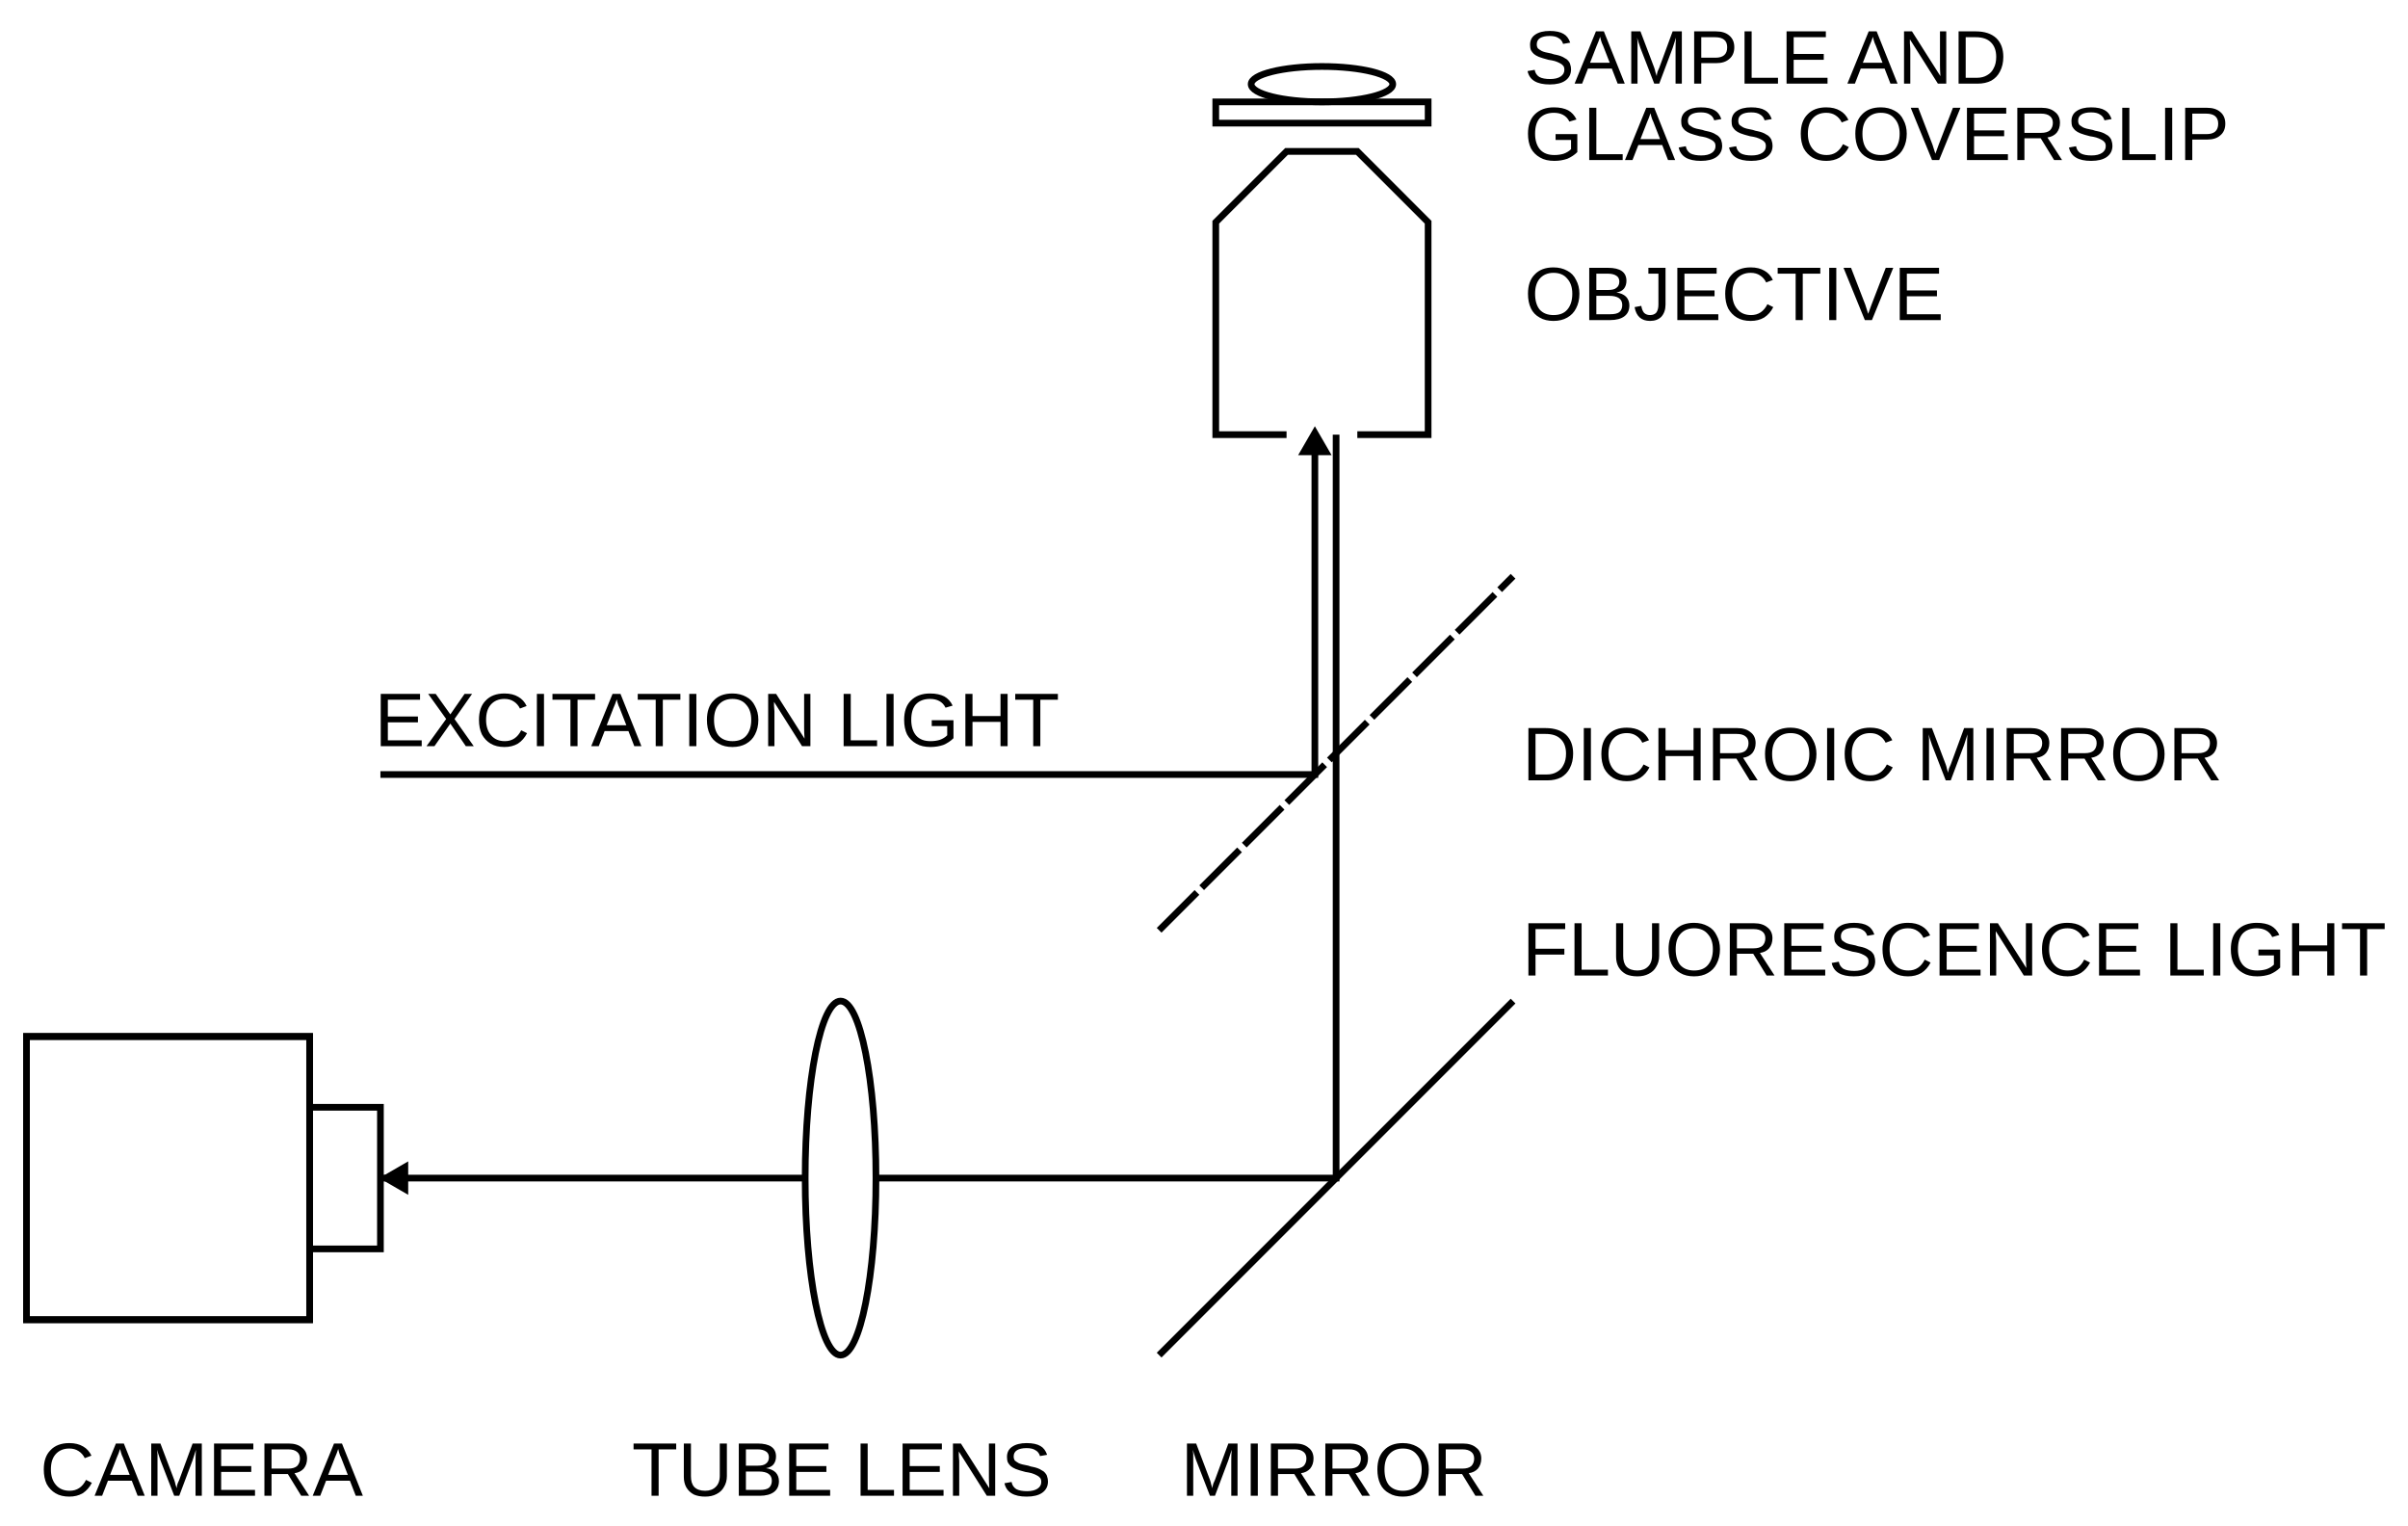
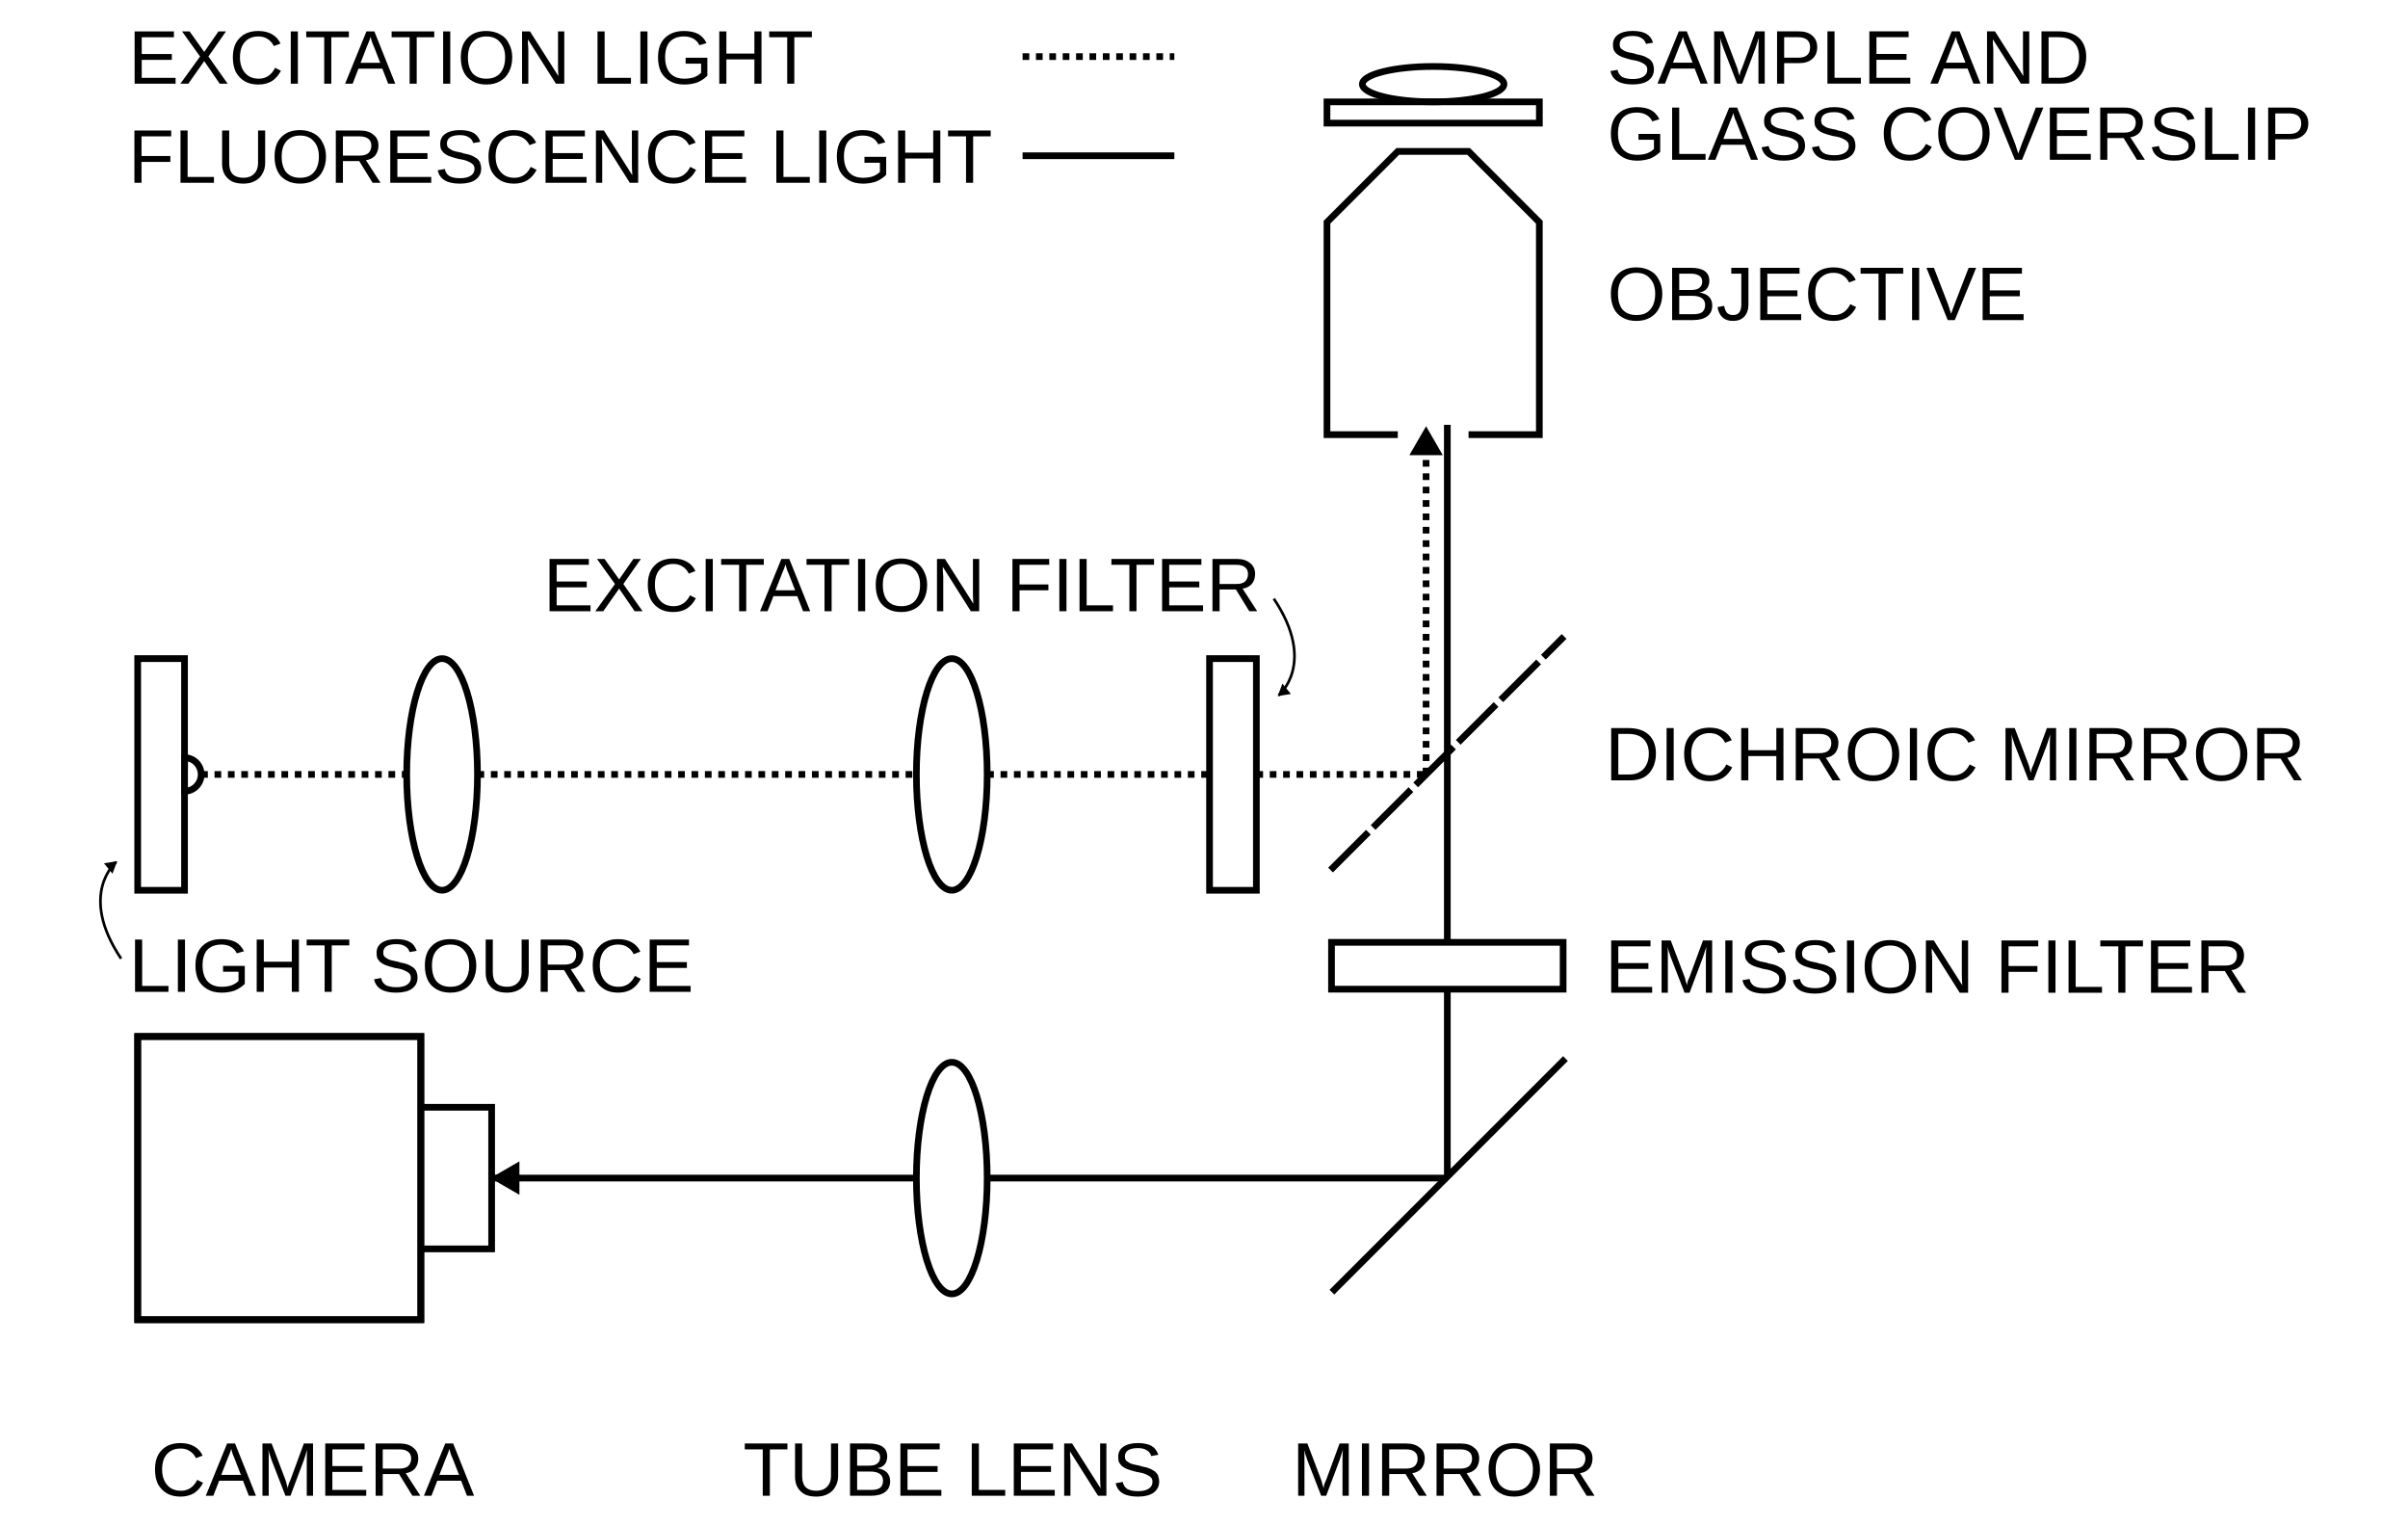
<svg xmlns="http://www.w3.org/2000/svg" xmlns:xlink="http://www.w3.org/1999/xlink" width="90mm" height="57mm" viewBox="0 0 90 57" version="1.1" id="svg5">
  <defs id="defs2">
    <marker style="overflow:visible" id="marker2343" refX="3" refY="0" orient="auto-start-reverse" markerWidth="4.324" markerHeight="4.999" viewBox="0 0 5.324 6.155" preserveAspectRatio="xMidYMid">
      <path transform="scale(0.5)" style="fill:context-stroke;fill-rule:evenodd;stroke:context-stroke;stroke-width:1pt" d="M 5.77,0 -2.88,5 V -5 Z" id="path2341" />
    </marker>
    <linearGradient id="linearGradient8221">
      <stop style="stop-color:#ffffff;stop-opacity:1;" offset="0" id="stop8217" />
      <stop style="stop-color:#ffffff;stop-opacity:0;" offset="1" id="stop8219" />
    </linearGradient>
    <marker style="overflow:visible" id="TriangleStart" refX="2" refY="0" orient="auto-start-reverse" markerWidth="4.324" markerHeight="4.999" viewBox="0 0 5.324 6.155" preserveAspectRatio="xMidYMid">
      <path transform="scale(0.5)" style="fill:context-stroke;fill-rule:evenodd;stroke:context-stroke;stroke-width:1pt" d="M 5.77,0 -2.88,5 V -5 Z" id="path135" />
    </marker>
    <linearGradient xlink:href="#linearGradient8221" id="linearGradient8223" x1="45.091" y1="15.144" x2="56.651" y2="15.144" gradientUnits="userSpaceOnUse" gradientTransform="translate(45.32369,10.54888)" />
  </defs>
  <g id="layer1">
    <g id="g1996" transform="translate(-33.40643,-15.50775)">
-       <path style="fill:#000000;stroke:#000000;stroke-width:0.25;stroke-dasharray:none;stroke-opacity:1" d="M 76.729,66.146 89.958,52.917" id="path131" />
-       <path style="fill:#000000;stroke:#000000;stroke-width:0.25;stroke-dasharray:2, 0.25;stroke-dashoffset:0;stroke-opacity:1" d="M 76.729,50.271 89.958,37.042" id="path811" />
-       <g id="g437">
-         <path style="fill:none;stroke:#000000;stroke-width:0.25;stroke-dasharray:none;stroke-dashoffset:0;stroke-opacity:1" d="m 81.492,31.75 h -2.646 v -7.938 l 2.646,-2.646 h 2.646 L 86.783,23.812 V 31.75 h -2.646" id="path2383" />
+       <g id="g1594" transform="translate(3.498148,-3.4378098e-4)">
+         <g id="g1915" transform="translate(0.6586482)">
+           <g id="g1546" transform="translate(0,-3.89182)">
+             <text xml:space="preserve" style="font-size:2.822px;font-family:Arial;-inkscape-font-specification:'Arial, Normal';fill:#000000;stroke-width:0.05" x="34.048" y="22.526" id="text434">
+               <tspan id="tspan432" style="stroke-width:0.05" x="34.048" y="22.526">EXCITATION LIGHT</tspan>
+             </text>
+             <text xml:space="preserve" style="font-size:2.822px;fill:#000000;fill-opacity:1;stroke:#000000;stroke-width:0.05;stroke-linecap:butt;stroke-dasharray:none" x="34.039" y="26.231" id="text1919">
+               <tspan id="tspan1917" style="font-style:normal;font-variant:normal;font-weight:normal;font-stretch:normal;font-size:2.822px;font-family:Arial;-inkscape-font-specification:'Arial, Normal';font-variant-ligatures:normal;font-variant-caps:normal;font-variant-numeric:normal;font-variant-east-asian:normal;fill:#000000;fill-opacity:1;stroke:none;stroke-width:0.05;stroke-dasharray:none;stroke-opacity:1" x="34.039" y="26.231">FLUORESCENCE LIGHT</tspan>
+             </text>
+             <path style="fill:none;stroke:#000000;stroke-width:0.25;stroke-linejoin:miter;stroke-dasharray:0.25, 0.25;stroke-dashoffset:0" d="m 67.469,21.515 h 5.672" id="path1536" />
+             <path style="fill:none;stroke:#000000;stroke-width:0.25;stroke-linejoin:miter;stroke-dasharray:none;stroke-dashoffset:0" d="m 67.469,25.22 h 5.672" id="path1538" />
+           </g>
+           <path style="fill:#000000;stroke:#000000;stroke-width:0.25;stroke-dasharray:none;stroke-opacity:1" d="m 79.03,63.794 8.73,-8.73" id="path131" />
+           <path style="fill:#000000;stroke:#000000;stroke-width:0.25;stroke-dasharray:2, 0.25;stroke-dashoffset:0;stroke-opacity:1" d="m 78.979,48.021 8.73,-8.73" id="path811" />
+           <g id="g437">
+             <path style="fill:none;stroke:#000000;stroke-width:0.25;stroke-dasharray:none;stroke-dashoffset:0;stroke-opacity:1" d="m 81.492,31.75 h -2.646 v -7.938 l 2.646,-2.646 h 2.646 L 86.783,23.812 V 31.75 h -2.646" id="path2383" />
+           </g>
+           <path style="fill:none;stroke:#000000;stroke-width:0.25;stroke-linecap:butt;stroke-dasharray:0.25, 0.25;stroke-dashoffset:0;marker-end:url(#TriangleStart)" d="m 66.146,44.447 8.311,10e-4 m 8.093,-0.002 10e-7,-12.695" id="path792" />
+           <ellipse style="fill:none;fill-opacity:1;stroke:#000000;stroke-width:0.25;stroke-linecap:butt" id="path4893" cx="64.823" cy="59.531" rx="1.323" ry="4.328" />
+           <g id="g1863">
+             <path style="fill:none;stroke:#000000;stroke-width:0.25;stroke-linecap:butt" d="m 44.979,62.177 h 2.646 v -5.292 l -2.646,-10e-7" id="path4895" />
+             <path style="fill:none;stroke:#000000;stroke-width:0.25;stroke-linecap:butt" d="M 44.979,54.24 V 64.823 H 34.396 V 54.24 Z" id="path4897" />
+             <path style="fill:none;stroke:#000000;stroke-width:0.25;stroke-linecap:butt" d="M 44.979,54.24 V 64.823 H 34.396 V 54.24 Z" id="path4899" />
+           </g>
+           <text xml:space="preserve" style="font-size:2.822px;fill:#000000;fill-opacity:1;stroke:#000000;stroke-width:0.05;stroke-linecap:butt;stroke-dasharray:none" x="89.318" y="27.469" id="text7392">
+             <tspan id="tspan7390" style="font-style:normal;font-variant:normal;font-weight:normal;font-stretch:normal;font-size:2.822px;font-family:Arial;-inkscape-font-specification:'Arial, Normal';font-variant-ligatures:normal;font-variant-caps:normal;font-variant-numeric:normal;font-variant-east-asian:normal;fill:#000000;fill-opacity:1;stroke:none;stroke-width:0.05;stroke-dasharray:none;stroke-opacity:1" x="89.318" y="27.469">OBJECTIVE</tspan>
+           </text>
+           <text xml:space="preserve" style="font-size:2.822px;fill:#000000;fill-opacity:1;stroke:#000000;stroke-width:0.05;stroke-linecap:butt;stroke-dasharray:none" x="89.236" y="44.667" id="text8390">
+             <tspan id="tspan8388" style="font-style:normal;font-variant:normal;font-weight:normal;font-stretch:normal;font-size:2.822px;font-family:Arial;-inkscape-font-specification:'Arial, Normal';font-variant-ligatures:normal;font-variant-caps:normal;font-variant-numeric:normal;font-variant-east-asian:normal;fill:#000000;fill-opacity:1;stroke:none;stroke-width:0.05;stroke-dasharray:none;stroke-opacity:1" x="89.236" y="44.667">DICHROIC MIRROR</tspan>
+           </text>
+           <text xml:space="preserve" style="font-size:2.822px;fill:#000000;fill-opacity:1;stroke:#000000;stroke-width:0.05;stroke-linecap:butt;stroke-dasharray:none" x="77.535" y="71.404" id="text8394">
+             <tspan id="tspan8392" style="font-style:normal;font-variant:normal;font-weight:normal;font-stretch:normal;font-size:2.822px;font-family:Arial;-inkscape-font-specification:'Arial, Normal';font-variant-ligatures:normal;font-variant-caps:normal;font-variant-numeric:normal;font-variant-east-asian:normal;fill:#000000;fill-opacity:1;stroke:none;stroke-width:0.05;stroke-dasharray:none;stroke-opacity:1" x="77.535" y="71.404">MIRROR</tspan>
+           </text>
+           <text xml:space="preserve" style="font-size:2.822px;fill:#000000;fill-opacity:1;stroke:#000000;stroke-width:0.05;stroke-linecap:butt;stroke-dasharray:none" x="34.064" y="52.571" id="text8398">
+             <tspan id="tspan8396" style="font-style:normal;font-variant:normal;font-weight:normal;font-stretch:normal;font-size:2.822px;font-family:Arial;-inkscape-font-specification:'Arial, Normal';font-variant-ligatures:normal;font-variant-caps:normal;font-variant-numeric:normal;font-variant-east-asian:normal;fill:#000000;fill-opacity:1;stroke:none;stroke-width:0.05;stroke-dasharray:none;stroke-opacity:1" x="34.064" y="52.571">LIGHT SOURCE</tspan>
+           </text>
+           <text xml:space="preserve" style="font-size:2.822px;fill:#000000;fill-opacity:1;stroke:#000000;stroke-width:0.05;stroke-linecap:butt;stroke-dasharray:none" x="34.901" y="71.403" id="text328">
+             <tspan id="tspan326" style="font-style:normal;font-variant:normal;font-weight:normal;font-stretch:normal;font-size:2.822px;font-family:Arial;-inkscape-font-specification:'Arial, Normal';font-variant-ligatures:normal;font-variant-caps:normal;font-variant-numeric:normal;font-variant-east-asian:normal;fill:#000000;fill-opacity:1;stroke:none;stroke-width:0.05;stroke-dasharray:none;stroke-opacity:1" x="34.901" y="71.403">CAMERA</tspan>
+           </text>
+           <g id="g1815">
+             <path style="fill:none;stroke:#000000;stroke-width:0.25;stroke-dasharray:none;stroke-dashoffset:0;stroke-opacity:1" d="m 78.846,19.315 v 0.794 h 7.938 v -0.794 z" id="path2385" />
+             <ellipse style="fill:none;stroke:#000000;stroke-width:0.25;stroke-dasharray:none;stroke-opacity:1" id="path491" cx="82.815" cy="18.653" rx="2.646" ry="0.661" />
+           </g>
+           <text xml:space="preserve" style="font-size:2.822px;line-height:1;fill:#000000;fill-opacity:1;stroke:#000000;stroke-width:0.05;stroke-linecap:butt;stroke-dasharray:none" x="89.318" y="18.633" id="text1811">
+             <tspan id="tspan1809" style="font-style:normal;font-variant:normal;font-weight:normal;font-stretch:normal;font-size:2.822px;font-family:Arial;-inkscape-font-specification:'Arial, Normal';font-variant-ligatures:normal;font-variant-caps:normal;font-variant-numeric:normal;font-variant-east-asian:normal;fill:#000000;fill-opacity:1;stroke:none;stroke-width:0.05;stroke-dasharray:none;stroke-opacity:1" x="89.318" y="18.633">SAMPLE AND</tspan>
+             <tspan style="font-style:normal;font-variant:normal;font-weight:normal;font-stretch:normal;font-size:2.822px;font-family:Arial;-inkscape-font-specification:'Arial, Normal';font-variant-ligatures:normal;font-variant-caps:normal;font-variant-numeric:normal;font-variant-east-asian:normal;fill:#000000;fill-opacity:1;stroke:none;stroke-width:0.05;stroke-dasharray:none;stroke-opacity:1" x="89.318" y="21.481" id="tspan1817">GLASS COVERSLIP</tspan>
+           </text>
+           <path style="fill:none;stroke:#000000;stroke-width:0.25;stroke-linecap:square;marker-end:url(#marker2343)" d="M 63.304,59.531 H 47.694" id="path2148" />
+           <rect style="fill:none;stroke:#000000;stroke-width:0.25;stroke-linejoin:miter;stroke-dasharray:none" id="rect467" width="8.657" height="1.75" x="79.015" y="50.722" rx="2.3741589e-07" ry="2.3741585e-07" />
+           <path style="fill:none;stroke:#000000;stroke-width:0.25;stroke-linejoin:miter;stroke-dasharray:none" d="M 66.146,59.531 H 83.344" id="path1035" />
+           <path style="fill:none;stroke:#000000;stroke-width:0.25;stroke-linejoin:miter;stroke-dasharray:none" d="m 83.344,59.531 3e-6,-7.059" id="path1091" />
+           <path style="fill:none;stroke:#000000;stroke-width:0.25;stroke-linejoin:miter;stroke-dasharray:none" d="m 83.344,50.722 -3e-6,-19.339" id="path1093" />
+           <text xml:space="preserve" style="font-size:2.822px;fill:#000000;fill-opacity:1;stroke:#000000;stroke-width:0.05;stroke-linecap:butt;stroke-dasharray:none" x="89.236" y="52.605" id="text1097">
+             <tspan id="tspan1095" style="font-style:normal;font-variant:normal;font-weight:normal;font-stretch:normal;font-size:2.822px;font-family:Arial;-inkscape-font-specification:'Arial, Normal';font-variant-ligatures:normal;font-variant-caps:normal;font-variant-numeric:normal;font-variant-east-asian:normal;fill:#000000;fill-opacity:1;stroke:none;stroke-width:0.05;stroke-dasharray:none;stroke-opacity:1" x="89.236" y="52.605">EMISSION FILTER</tspan>
+           </text>
+           <rect style="fill:none;stroke:#000000;stroke-width:0.25;stroke-linejoin:miter;stroke-dasharray:none" id="rect1201" width="8.657" height="1.75" x="-48.776" y="74.457" rx="2.3741588e-07" ry="2.3741585e-07" transform="rotate(-90)" />
+           <path style="fill:none;stroke:#000000;stroke-width:0.25;stroke-linejoin:miter;stroke-dasharray:0.25, 0.25;stroke-dashoffset:0" d="m 76.207,44.448 6.343,-0.002" id="path1299" />
+           <text xml:space="preserve" style="font-size:2.822px;fill:#000000;fill-opacity:1;stroke:#000000;stroke-width:0.05;stroke-linecap:butt;stroke-dasharray:none" x="49.556" y="38.346" id="text1303">
+             <tspan id="tspan1301" style="font-style:normal;font-variant:normal;font-weight:normal;font-stretch:normal;font-size:2.822px;font-family:Arial;-inkscape-font-specification:'Arial, Normal';font-variant-ligatures:normal;font-variant-caps:normal;font-variant-numeric:normal;font-variant-east-asian:normal;fill:#000000;fill-opacity:1;stroke:none;stroke-width:0.05;stroke-dasharray:none;stroke-opacity:1" x="49.556" y="38.346">EXCITATION FILTER</tspan>
+           </text>
+           <rect style="fill:none;stroke:#000000;stroke-width:0.25;stroke-linejoin:miter;stroke-dasharray:none" id="rect1362" width="8.657" height="1.75" x="-48.776" y="34.396" rx="2.3741588e-07" ry="2.3741585e-07" transform="rotate(-90)" />
+           <path style="fill:none;stroke:#000000;stroke-width:0.25;stroke-linejoin:miter;stroke-dasharray:none" id="path1416" d="m 36.152,43.821 a 0.622,0.627 0 0 1 0.616,0.629 0.622,0.627 0 0 1 -0.62,0.625 l -0.002,-0.627 z" />
+           <text xml:space="preserve" style="font-size:2.822px;fill:#000000;fill-opacity:1;stroke:#000000;stroke-width:0.05;stroke-linecap:butt;stroke-dasharray:none" x="57.022" y="71.404" id="text1673">
+             <tspan id="tspan1671" style="font-style:normal;font-variant:normal;font-weight:normal;font-stretch:normal;font-size:2.822px;font-family:Arial;-inkscape-font-specification:'Arial, Normal';font-variant-ligatures:normal;font-variant-caps:normal;font-variant-numeric:normal;font-variant-east-asian:normal;fill:#000000;fill-opacity:1;stroke:none;stroke-width:0.05;stroke-dasharray:none;stroke-opacity:1" x="57.022" y="71.404">TUBE LENS</tspan>
+           </text>
+           <ellipse style="fill:none;fill-opacity:1;stroke:#000000;stroke-width:0.25;stroke-linecap:butt" id="ellipse1740" cx="64.823" cy="44.447" rx="1.323" ry="4.328" />
+           <ellipse style="fill:none;fill-opacity:1;stroke:#000000;stroke-width:0.25;stroke-linecap:butt" id="ellipse1742" cx="45.773" cy="44.447" rx="1.323" ry="4.328" />
+           <path style="fill:none;stroke:#000000;stroke-width:0.1;stroke-linejoin:miter;stroke-dasharray:none;stroke-dashoffset:0;marker-end:url(#marker2343)" d="M 33.776,51.332 C 32.15,48.901 33.595,47.717 33.595,47.717" id="path1744" />
+           <path style="fill:none;stroke:#000000;stroke-width:0.1;stroke-linejoin:miter;stroke-dasharray:none;stroke-dashoffset:0;marker-end:url(#marker2343)" d="m 76.858,37.878 c 1.627,2.43 0.181,3.615 0.181,3.615" id="path1778" />
+           <path style="fill:none;stroke:#000000;stroke-width:0.25;stroke-linejoin:miter;stroke-dasharray:0.25, 0.25;stroke-dashoffset:0" d="m 36.768,44.448 7.682,-0.002" id="path1784" />
+           <path style="fill:none;stroke:#000000;stroke-width:0.25;stroke-linejoin:miter;stroke-dasharray:0.25, 0.25;stroke-dashoffset:0" d="M 47.096,44.447 H 63.5" id="path1786" />
+         </g>
      </g>
-       <path style="fill:none;stroke:#000000;stroke-width:0.25;stroke-linecap:butt;marker-end:url(#TriangleStart)" d="m 47.625,44.45 h 34.925 L 82.55,31.75" id="path792" />
-       <path style="fill:none;stroke:#000000;stroke-width:0.25;stroke-linecap:butt;marker-end:" d="m 83.344,31.75 v 27.781 l -17.129,0" id="path4041" />
-       <ellipse style="fill:none;fill-opacity:1;stroke:#000000;stroke-width:0.25;stroke-linecap:butt" id="path4893" cx="64.823" cy="59.531" rx="1.323" ry="6.615" />
-       <g id="g1863">
-         <path style="fill:none;stroke:#000000;stroke-width:0.25;stroke-linecap:butt" d="m 44.979,62.177 h 2.646 v -5.292 l -2.646,-10e-7" id="path4895" />
-         <path style="fill:none;stroke:#000000;stroke-width:0.25;stroke-linecap:butt" d="M 44.979,54.24 V 64.823 H 34.396 V 54.24 Z" id="path4897" />
-         <path style="fill:none;stroke:#000000;stroke-width:0.25;stroke-linecap:butt" d="M 44.979,54.24 V 64.823 H 34.396 V 54.24 Z" id="path4899" />
-       </g>
-       <text xml:space="preserve" style="font-size:2.822px;fill:#000000;fill-opacity:1;stroke:#000000;stroke-width:0.05;stroke-linecap:butt;stroke-dasharray:none" x="90.376" y="27.469" id="text7392">
-         <tspan id="tspan7390" style="font-style:normal;font-variant:normal;font-weight:normal;font-stretch:normal;font-size:2.822px;font-family:Arial;-inkscape-font-specification:'Arial, Normal';font-variant-ligatures:normal;font-variant-caps:normal;font-variant-numeric:normal;font-variant-east-asian:normal;fill:#000000;fill-opacity:1;stroke:none;stroke-width:0.05;stroke-dasharray:none;stroke-opacity:1" x="90.376" y="27.469">OBJECTIVE</tspan>
-       </text>
-       <text xml:space="preserve" style="font-size:2.822px;fill:#000000;fill-opacity:1;stroke:#000000;stroke-width:0.05;stroke-linecap:butt;stroke-dasharray:none" x="90.295" y="44.667" id="text8390">
-         <tspan id="tspan8388" style="font-style:normal;font-variant:normal;font-weight:normal;font-stretch:normal;font-size:2.822px;font-family:Arial;-inkscape-font-specification:'Arial, Normal';font-variant-ligatures:normal;font-variant-caps:normal;font-variant-numeric:normal;font-variant-east-asian:normal;fill:#000000;fill-opacity:1;stroke:none;stroke-width:0.05;stroke-dasharray:none;stroke-opacity:1" x="90.295" y="44.667">DICHROIC MIRROR</tspan>
-       </text>
-       <text xml:space="preserve" style="font-size:2.822px;fill:#000000;fill-opacity:1;stroke:#000000;stroke-width:0.05;stroke-linecap:butt;stroke-dasharray:none" x="77.535" y="71.404" id="text8394">
-         <tspan id="tspan8392" style="font-style:normal;font-variant:normal;font-weight:normal;font-stretch:normal;font-size:2.822px;font-family:Arial;-inkscape-font-specification:'Arial, Normal';font-variant-ligatures:normal;font-variant-caps:normal;font-variant-numeric:normal;font-variant-east-asian:normal;fill:#000000;fill-opacity:1;stroke:none;stroke-width:0.05;stroke-dasharray:none;stroke-opacity:1" x="77.535" y="71.404">MIRROR</tspan>
-       </text>
-       <text xml:space="preserve" style="font-size:2.822px;fill:#000000;fill-opacity:1;stroke:#000000;stroke-width:0.05;stroke-linecap:butt;stroke-dasharray:none" x="57.022" y="71.403" id="text8398">
-         <tspan id="tspan8396" style="font-style:normal;font-variant:normal;font-weight:normal;font-stretch:normal;font-size:2.822px;font-family:Arial;-inkscape-font-specification:'Arial, Normal';font-variant-ligatures:normal;font-variant-caps:normal;font-variant-numeric:normal;font-variant-east-asian:normal;fill:#000000;fill-opacity:1;stroke:none;stroke-width:0.05;stroke-dasharray:none;stroke-opacity:1" x="57.022" y="71.403">TUBE LENS</tspan>
-       </text>
-       <text xml:space="preserve" style="font-size:2.822px;fill:#000000;fill-opacity:1;stroke:#000000;stroke-width:0.05;stroke-linecap:butt;stroke-dasharray:none" x="34.901" y="71.403" id="text328">
-         <tspan id="tspan326" style="font-style:normal;font-variant:normal;font-weight:normal;font-stretch:normal;font-size:2.822px;font-family:Arial;-inkscape-font-specification:'Arial, Normal';font-variant-ligatures:normal;font-variant-caps:normal;font-variant-numeric:normal;font-variant-east-asian:normal;fill:#000000;fill-opacity:1;stroke:none;stroke-width:0.05;stroke-dasharray:none;stroke-opacity:1" x="34.901" y="71.403">CAMERA</tspan>
-       </text>
-       <text xml:space="preserve" style="font-size:2.822px;font-family:Arial;-inkscape-font-specification:'Arial, Normal';fill:#000000;stroke-width:0.05" x="47.402" y="43.392" id="text434">
-         <tspan id="tspan432" style="stroke-width:0.05" x="47.402" y="43.392">EXCITATION LIGHT</tspan>
-       </text>
-       <g id="g1815">
-         <path style="fill:none;stroke:#000000;stroke-width:0.25;stroke-dasharray:none;stroke-dashoffset:0;stroke-opacity:1" d="m 78.846,19.315 v 0.794 h 7.938 v -0.794 z" id="path2385" />
-         <ellipse style="fill:none;stroke:#000000;stroke-width:0.25;stroke-dasharray:none;stroke-opacity:1" id="path491" cx="82.815" cy="18.653" rx="2.646" ry="0.661" />
-       </g>
-       <text xml:space="preserve" style="font-size:2.822px;line-height:1;fill:#000000;fill-opacity:1;stroke:#000000;stroke-width:0.05;stroke-linecap:butt;stroke-dasharray:none" x="90.376" y="18.633" id="text1811">
-         <tspan id="tspan1809" style="font-style:normal;font-variant:normal;font-weight:normal;font-stretch:normal;font-size:2.822px;font-family:Arial;-inkscape-font-specification:'Arial, Normal';font-variant-ligatures:normal;font-variant-caps:normal;font-variant-numeric:normal;font-variant-east-asian:normal;fill:#000000;fill-opacity:1;stroke:none;stroke-width:0.05;stroke-dasharray:none;stroke-opacity:1" x="90.376" y="18.633">SAMPLE AND</tspan>
-         <tspan style="font-style:normal;font-variant:normal;font-weight:normal;font-stretch:normal;font-size:2.822px;font-family:Arial;-inkscape-font-specification:'Arial, Normal';font-variant-ligatures:normal;font-variant-caps:normal;font-variant-numeric:normal;font-variant-east-asian:normal;fill:#000000;fill-opacity:1;stroke:none;stroke-width:0.05;stroke-dasharray:none;stroke-opacity:1" x="90.376" y="21.488" id="tspan1817">GLASS COVERSLIP</tspan>
-       </text>
-       <text xml:space="preserve" style="font-size:2.822px;fill:#000000;fill-opacity:1;stroke:#000000;stroke-width:0.05;stroke-linecap:butt;stroke-dasharray:none" x="90.295" y="51.96" id="text1919">
-         <tspan id="tspan1917" style="font-style:normal;font-variant:normal;font-weight:normal;font-stretch:normal;font-size:2.822px;font-family:Arial;-inkscape-font-specification:'Arial, Normal';font-variant-ligatures:normal;font-variant-caps:normal;font-variant-numeric:normal;font-variant-east-asian:normal;fill:#000000;fill-opacity:1;stroke:none;stroke-width:0.05;stroke-dasharray:none;stroke-opacity:1" x="90.295" y="51.96">FLUORESCENCE LIGHT</tspan>
-       </text>
-       <path style="fill:none;stroke:#000000;stroke-width:0.25;stroke-linecap:square;marker-end:url(#marker2343)" d="M 63.304,59.531 H 47.694" id="path2148" />
    </g>
  </g>
</svg>
